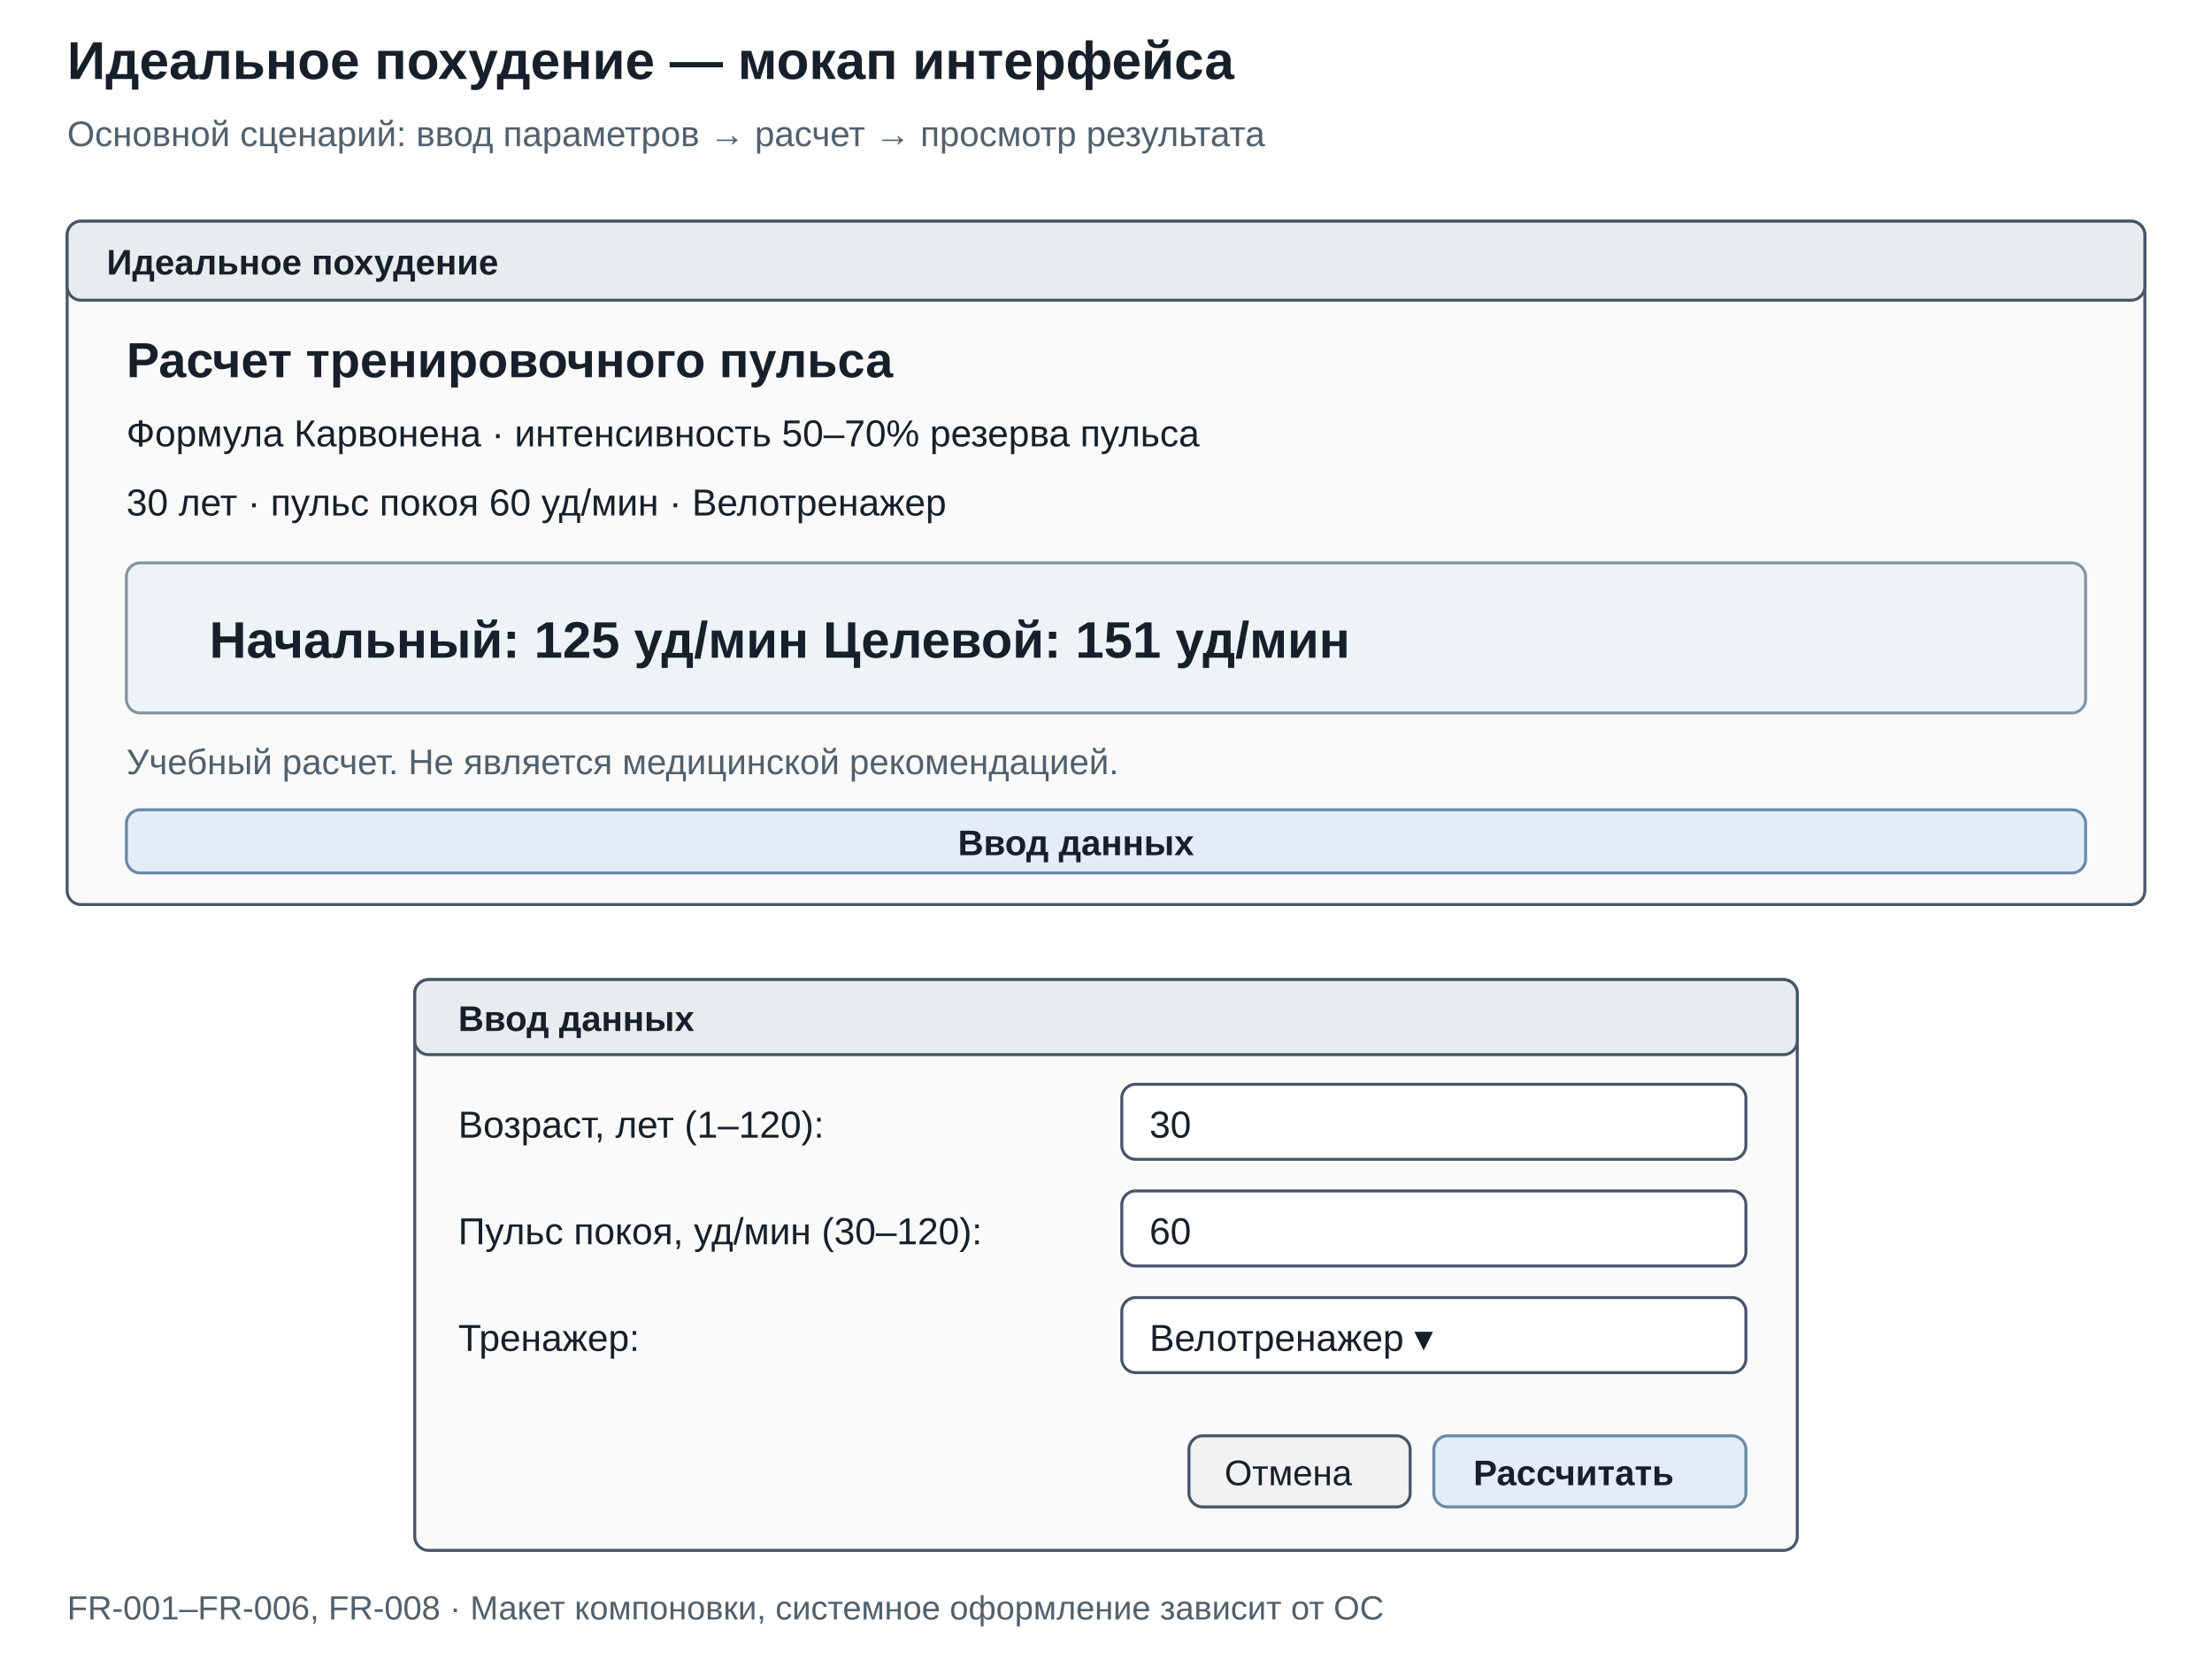
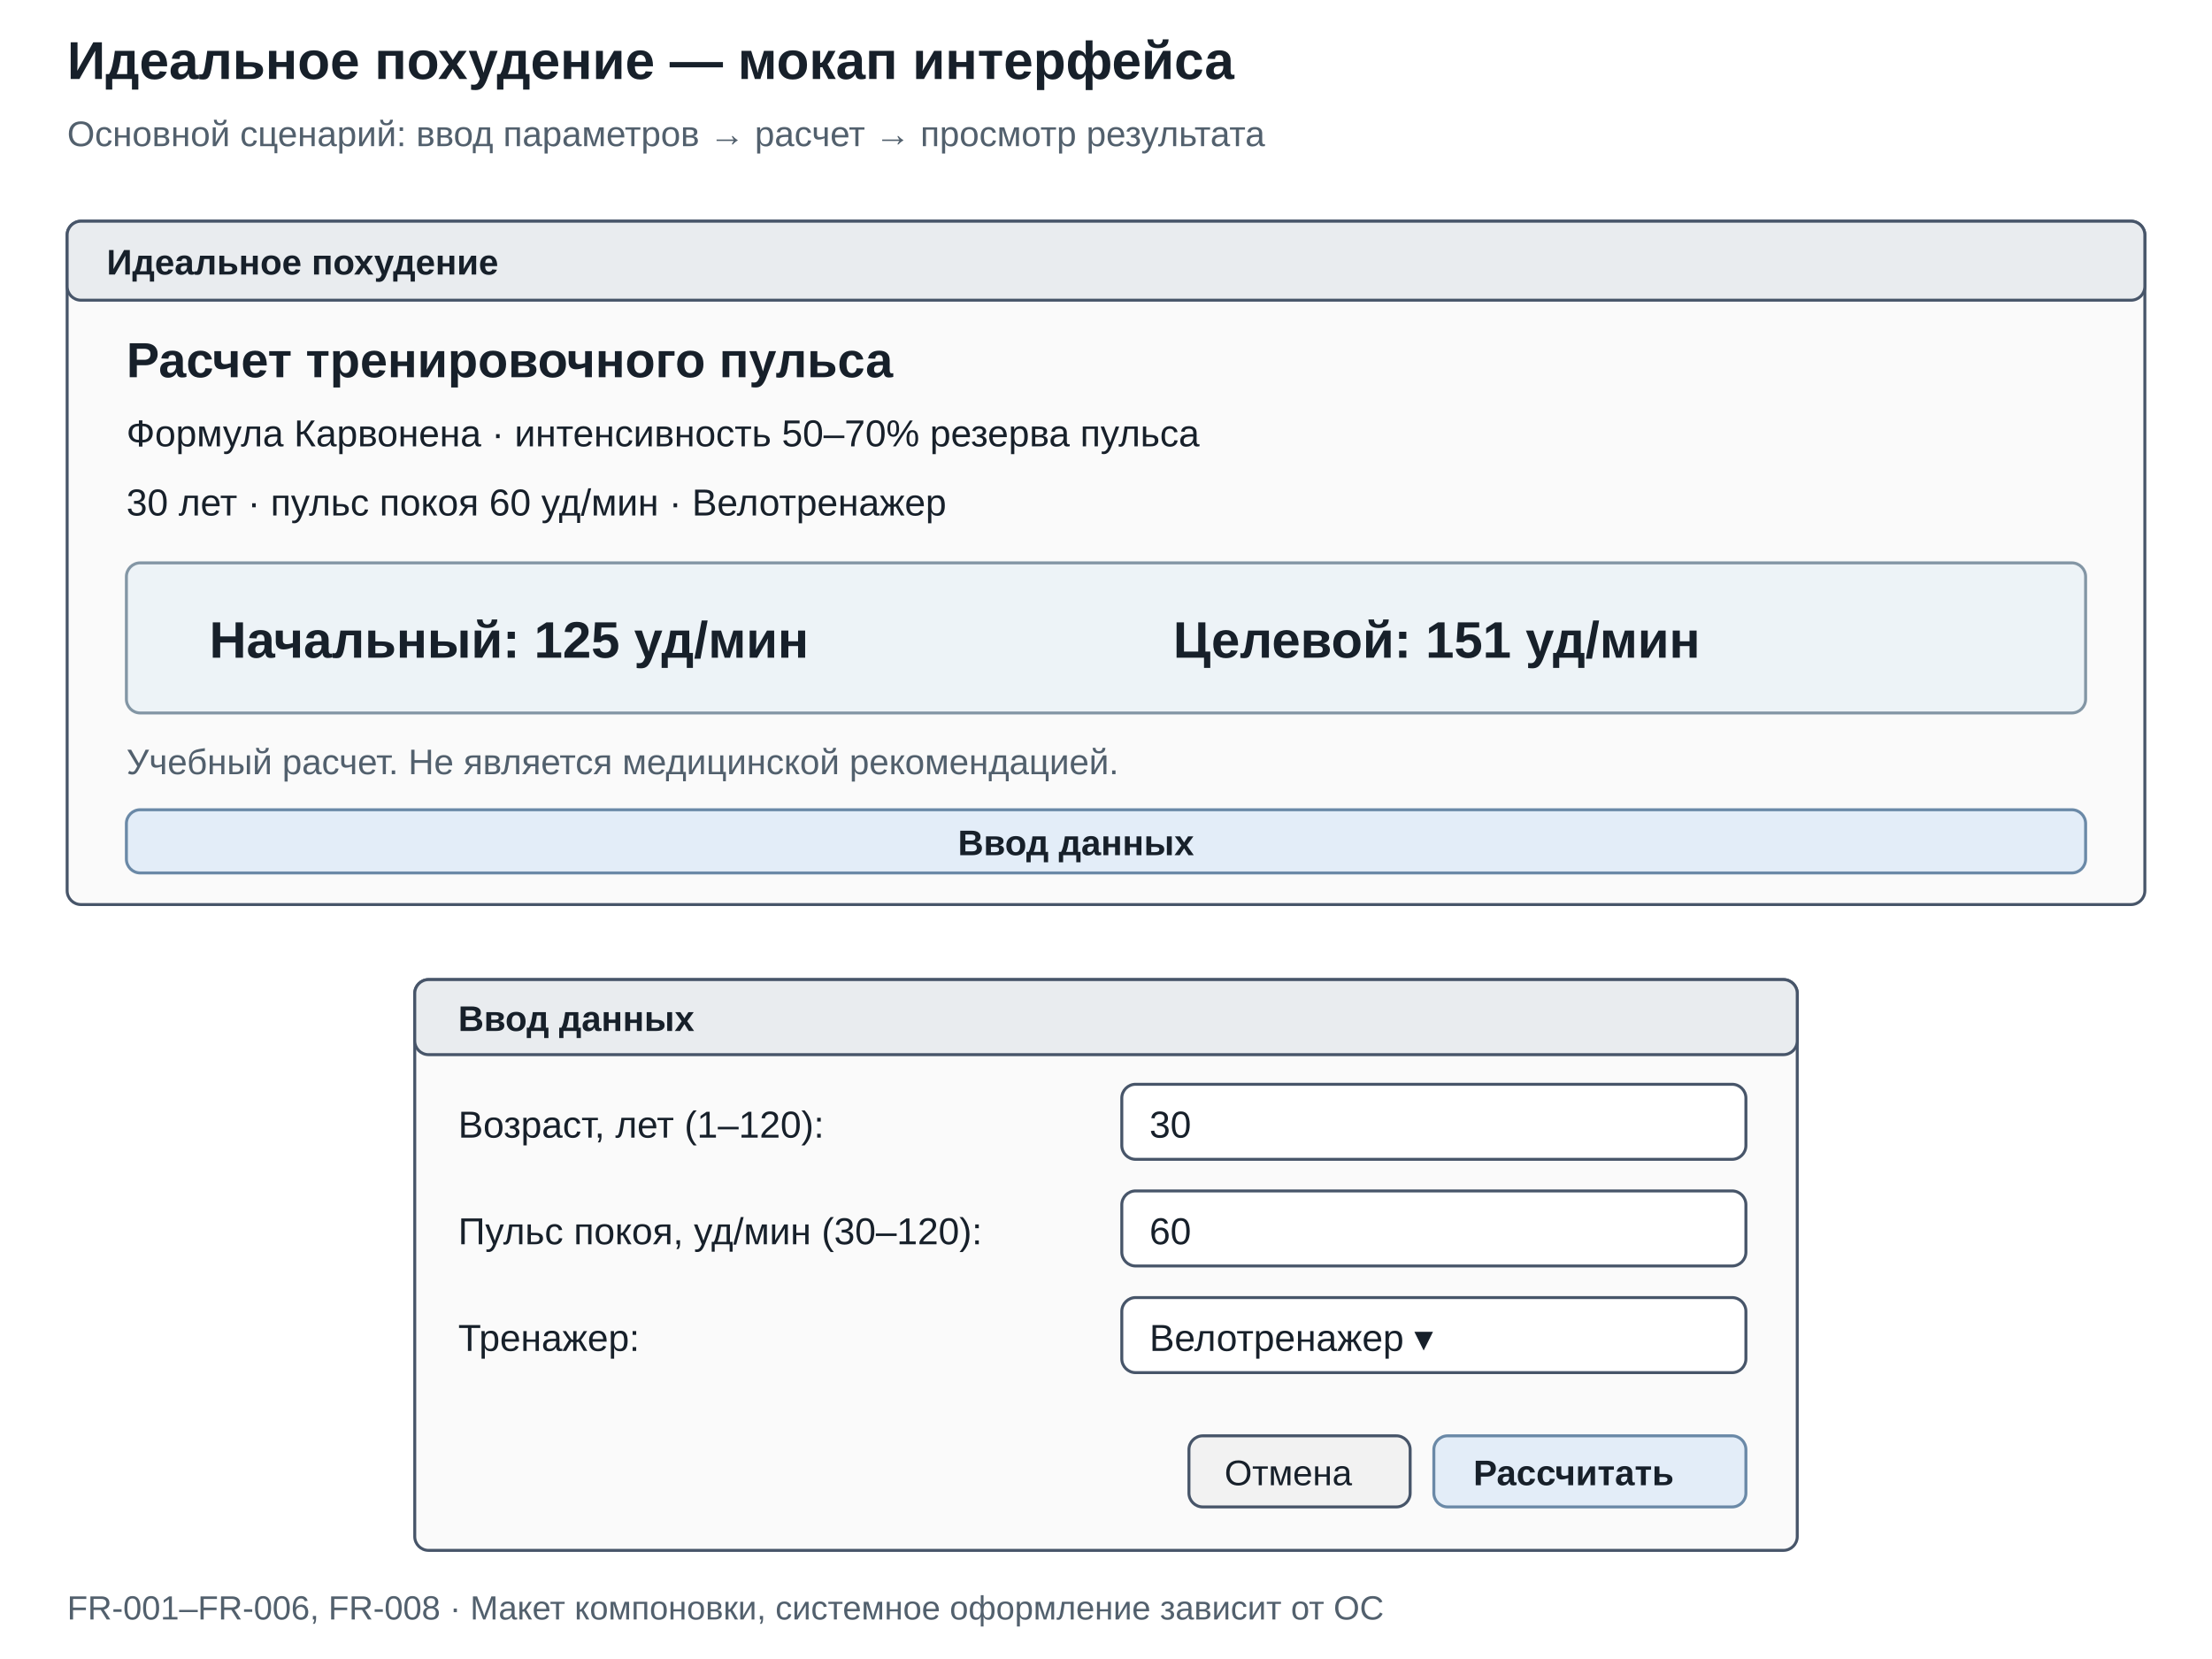
<svg xmlns="http://www.w3.org/2000/svg" width="1120" height="840" viewBox="0 0 1120 840">
  <rect width="100%" height="100%" fill="white" />
  <defs>
    <marker id="arrow" markerWidth="10" markerHeight="10" refX="8" refY="3" orient="auto">
      <path d="M0,0 L0,6 L9,3 z" fill="#475569" />
    </marker>
  </defs>
  <text x="34" y="40.0" font-family="Arial, sans-serif" font-size="27" font-weight="700" fill="#17202a">Идеальное похудение — мокап интерфейса</text>
  <text x="34" y="74.0" font-family="Arial, sans-serif" font-size="18" font-weight="400" fill="#52606d">Основной сценарий: ввод параметров → расчет → просмотр результата</text>
  <rect x="34" y="112" width="1052" height="346" rx="7" fill="#fafafa" stroke="#475569" stroke-width="1.5" />
  <rect x="34" y="112" width="1052" height="40" rx="7" fill="#e9ecef" stroke="#475569" stroke-width="1.5" />
  <text x="54" y="139.0" font-family="Arial, sans-serif" font-size="18" font-weight="700" fill="#17202a">Идеальное похудение</text>
  <text x="64" y="191.0" font-family="Arial, sans-serif" font-size="25" font-weight="700" fill="#17202a">Расчет тренировочного пульса</text>
  <text x="64" y="226.0" font-family="Arial, sans-serif" font-size="19" font-weight="400" fill="#17202a">Формула Карвонена · интенсивность 50–70% резерва пульса</text>
  <text x="64" y="261.0" font-family="Arial, sans-serif" font-size="19" font-weight="400" fill="#17202a">30 лет · пульс покоя 60 уд/мин · Велотренажер</text>
  <rect x="64" y="285" width="992" height="76" rx="7" fill="#edf3f7" stroke="#8396a5" stroke-width="1.5" />
-   <text x="106" y="333.0" font-family="Arial, sans-serif" font-size="26" font-weight="700" fill="#17202a">Начальный: 125 уд/мин        Целевой: 151 уд/мин</text>
+   <text x="106" y="333.0" font-family="Arial, sans-serif" font-size="26" font-weight="700" fill="#17202a">Начальный: 125 уд/мин</text>
+   <text x="594" y="333.0" font-family="Arial, sans-serif" font-size="26" font-weight="700" fill="#17202a">Целевой: 151 уд/мин</text>
  <text x="64" y="392.0" font-family="Arial, sans-serif" font-size="18" font-weight="400" fill="#52606d">Учебный расчет. Не является медицинской рекомендацией.</text>
  <rect x="64" y="410" width="992" height="32" rx="7" fill="#e3edf8" stroke="#6a89a7" stroke-width="1.5" />
  <text x="485" y="433.0" font-family="Arial, sans-serif" font-size="18" font-weight="700" fill="#17202a">Ввод данных</text>
  <rect x="210" y="496" width="700" height="289" rx="7" fill="#fafafa" stroke="#475569" stroke-width="1.5" />
  <rect x="210" y="496" width="700" height="38" rx="7" fill="#e9ecef" stroke="#475569" stroke-width="1.5" />
  <text x="232" y="522.0" font-family="Arial, sans-serif" font-size="18" font-weight="700" fill="#17202a">Ввод данных</text>
  <text x="232" y="576.0" font-family="Arial, sans-serif" font-size="19" font-weight="400" fill="#17202a">Возраст, лет (1–120):</text>
  <rect x="568" y="549" width="316" height="38" rx="7" fill="white" stroke="#475569" stroke-width="1.5" />
  <text x="582" y="576.0" font-family="Arial, sans-serif" font-size="19" font-weight="400" fill="#17202a">30</text>
  <text x="232" y="630.0" font-family="Arial, sans-serif" font-size="19" font-weight="400" fill="#17202a">Пульс покоя, уд/мин (30–120):</text>
  <rect x="568" y="603" width="316" height="38" rx="7" fill="white" stroke="#475569" stroke-width="1.5" />
  <text x="582" y="630.0" font-family="Arial, sans-serif" font-size="19" font-weight="400" fill="#17202a">60</text>
  <text x="232" y="684.0" font-family="Arial, sans-serif" font-size="19" font-weight="400" fill="#17202a">Тренажер:</text>
  <rect x="568" y="657" width="316" height="38" rx="7" fill="white" stroke="#475569" stroke-width="1.5" />
  <text x="582" y="684.0" font-family="Arial, sans-serif" font-size="19" font-weight="400" fill="#17202a">Велотренажер     ▾</text>
  <rect x="602" y="727" width="112" height="36" rx="7" fill="#f2f2f2" stroke="#475569" stroke-width="1.5" />
  <text x="620" y="752.0" font-family="Arial, sans-serif" font-size="18" font-weight="400" fill="#17202a">Отмена</text>
  <rect x="726" y="727" width="158" height="36" rx="7" fill="#e3edf8" stroke="#6a89a7" stroke-width="1.5" />
  <text x="746" y="752.0" font-family="Arial, sans-serif" font-size="18" font-weight="700" fill="#17202a">Рассчитать</text>
  <text x="34" y="820.0" font-family="Arial, sans-serif" font-size="17" font-weight="400" fill="#52606d">FR-001–FR-006, FR-008 · Макет компоновки, системное оформление зависит от ОС</text>
</svg>
